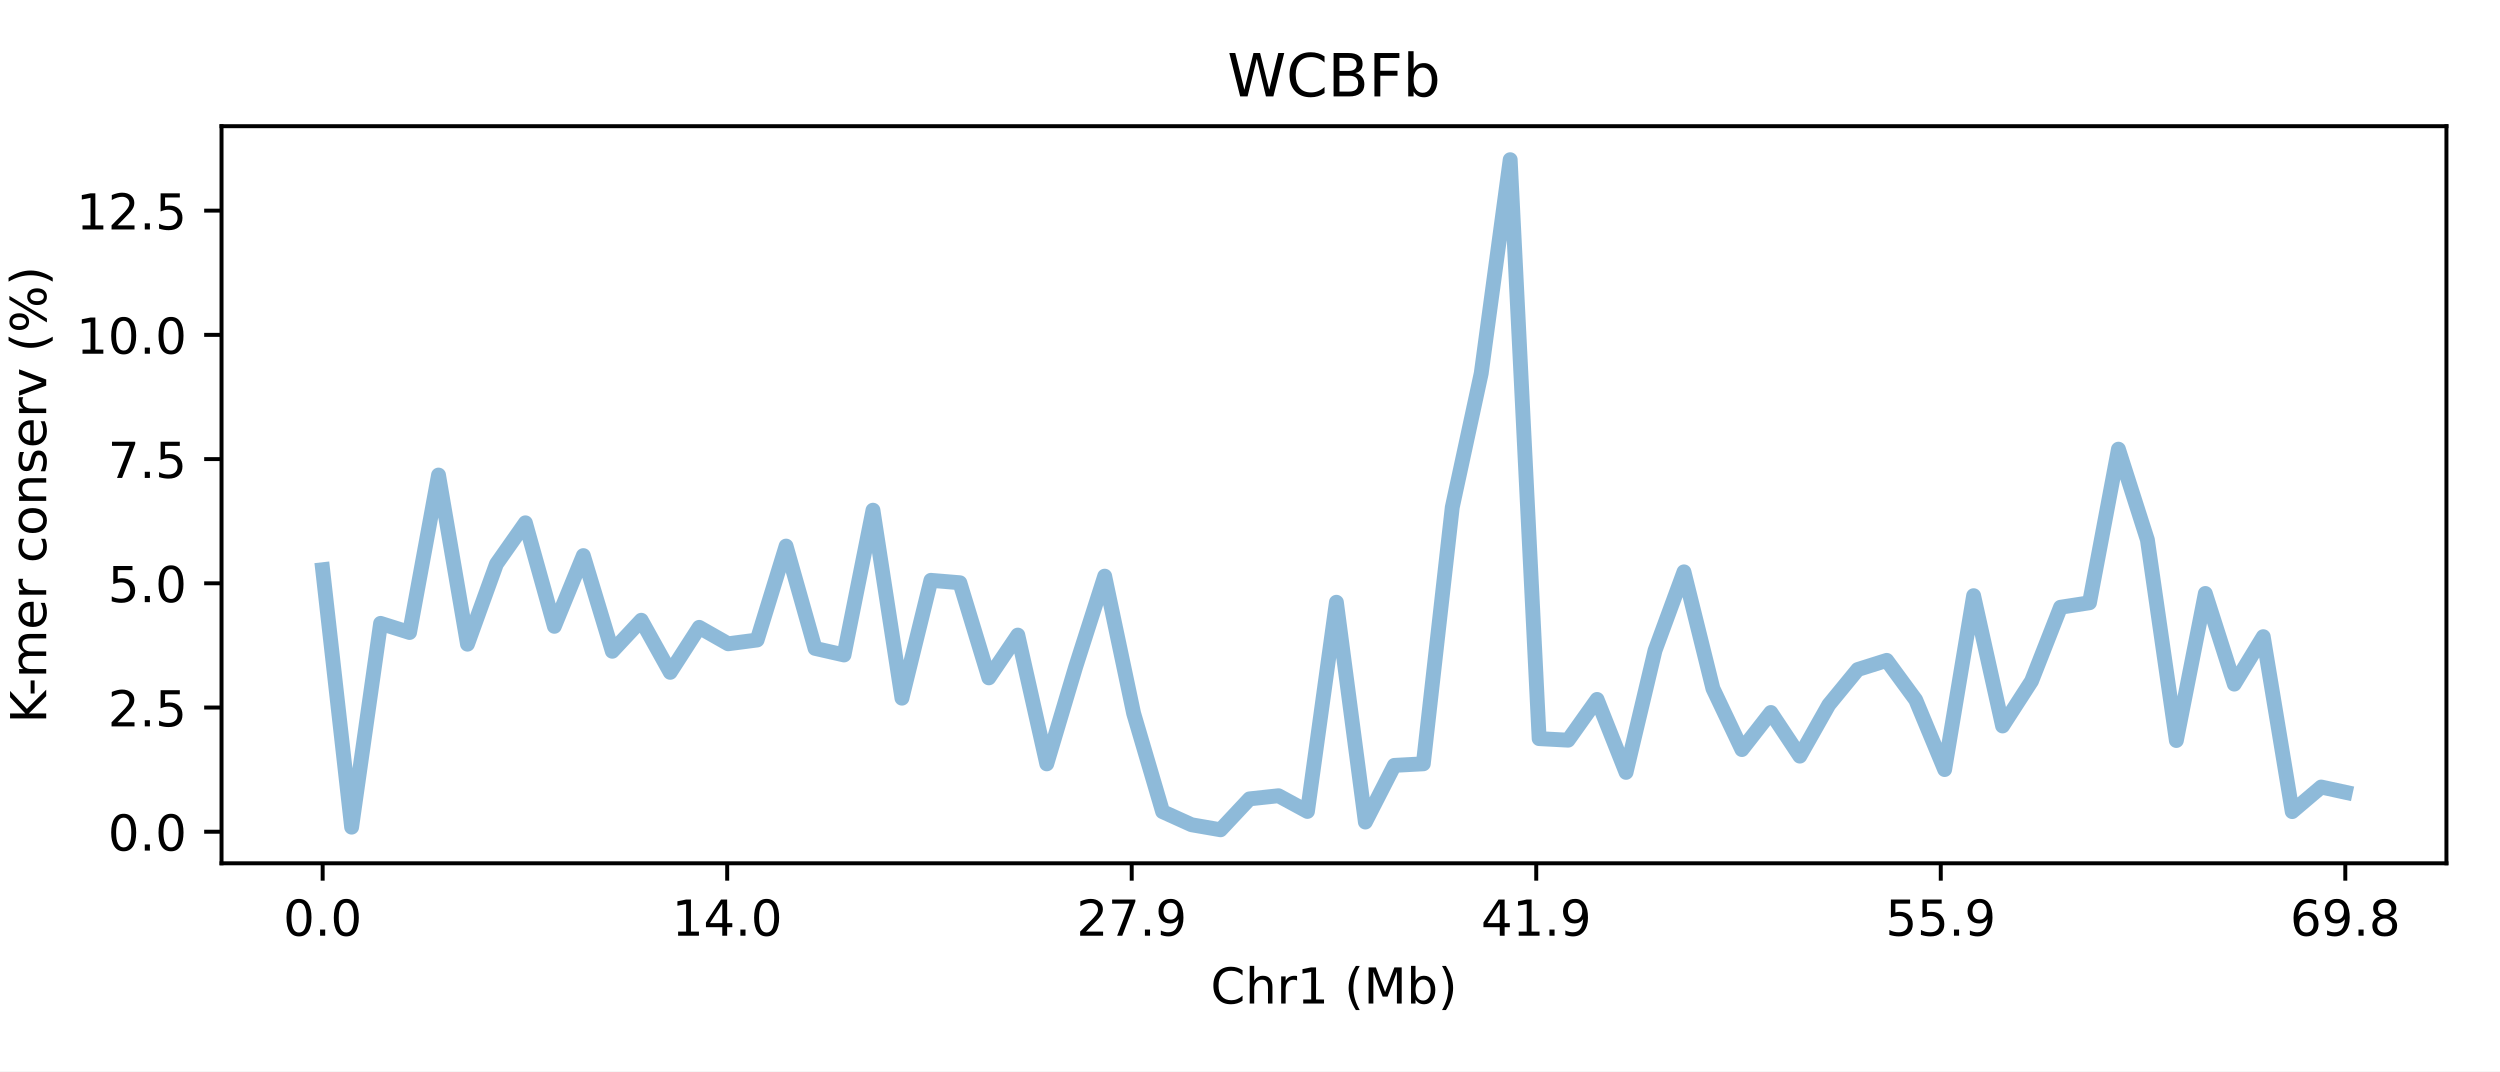
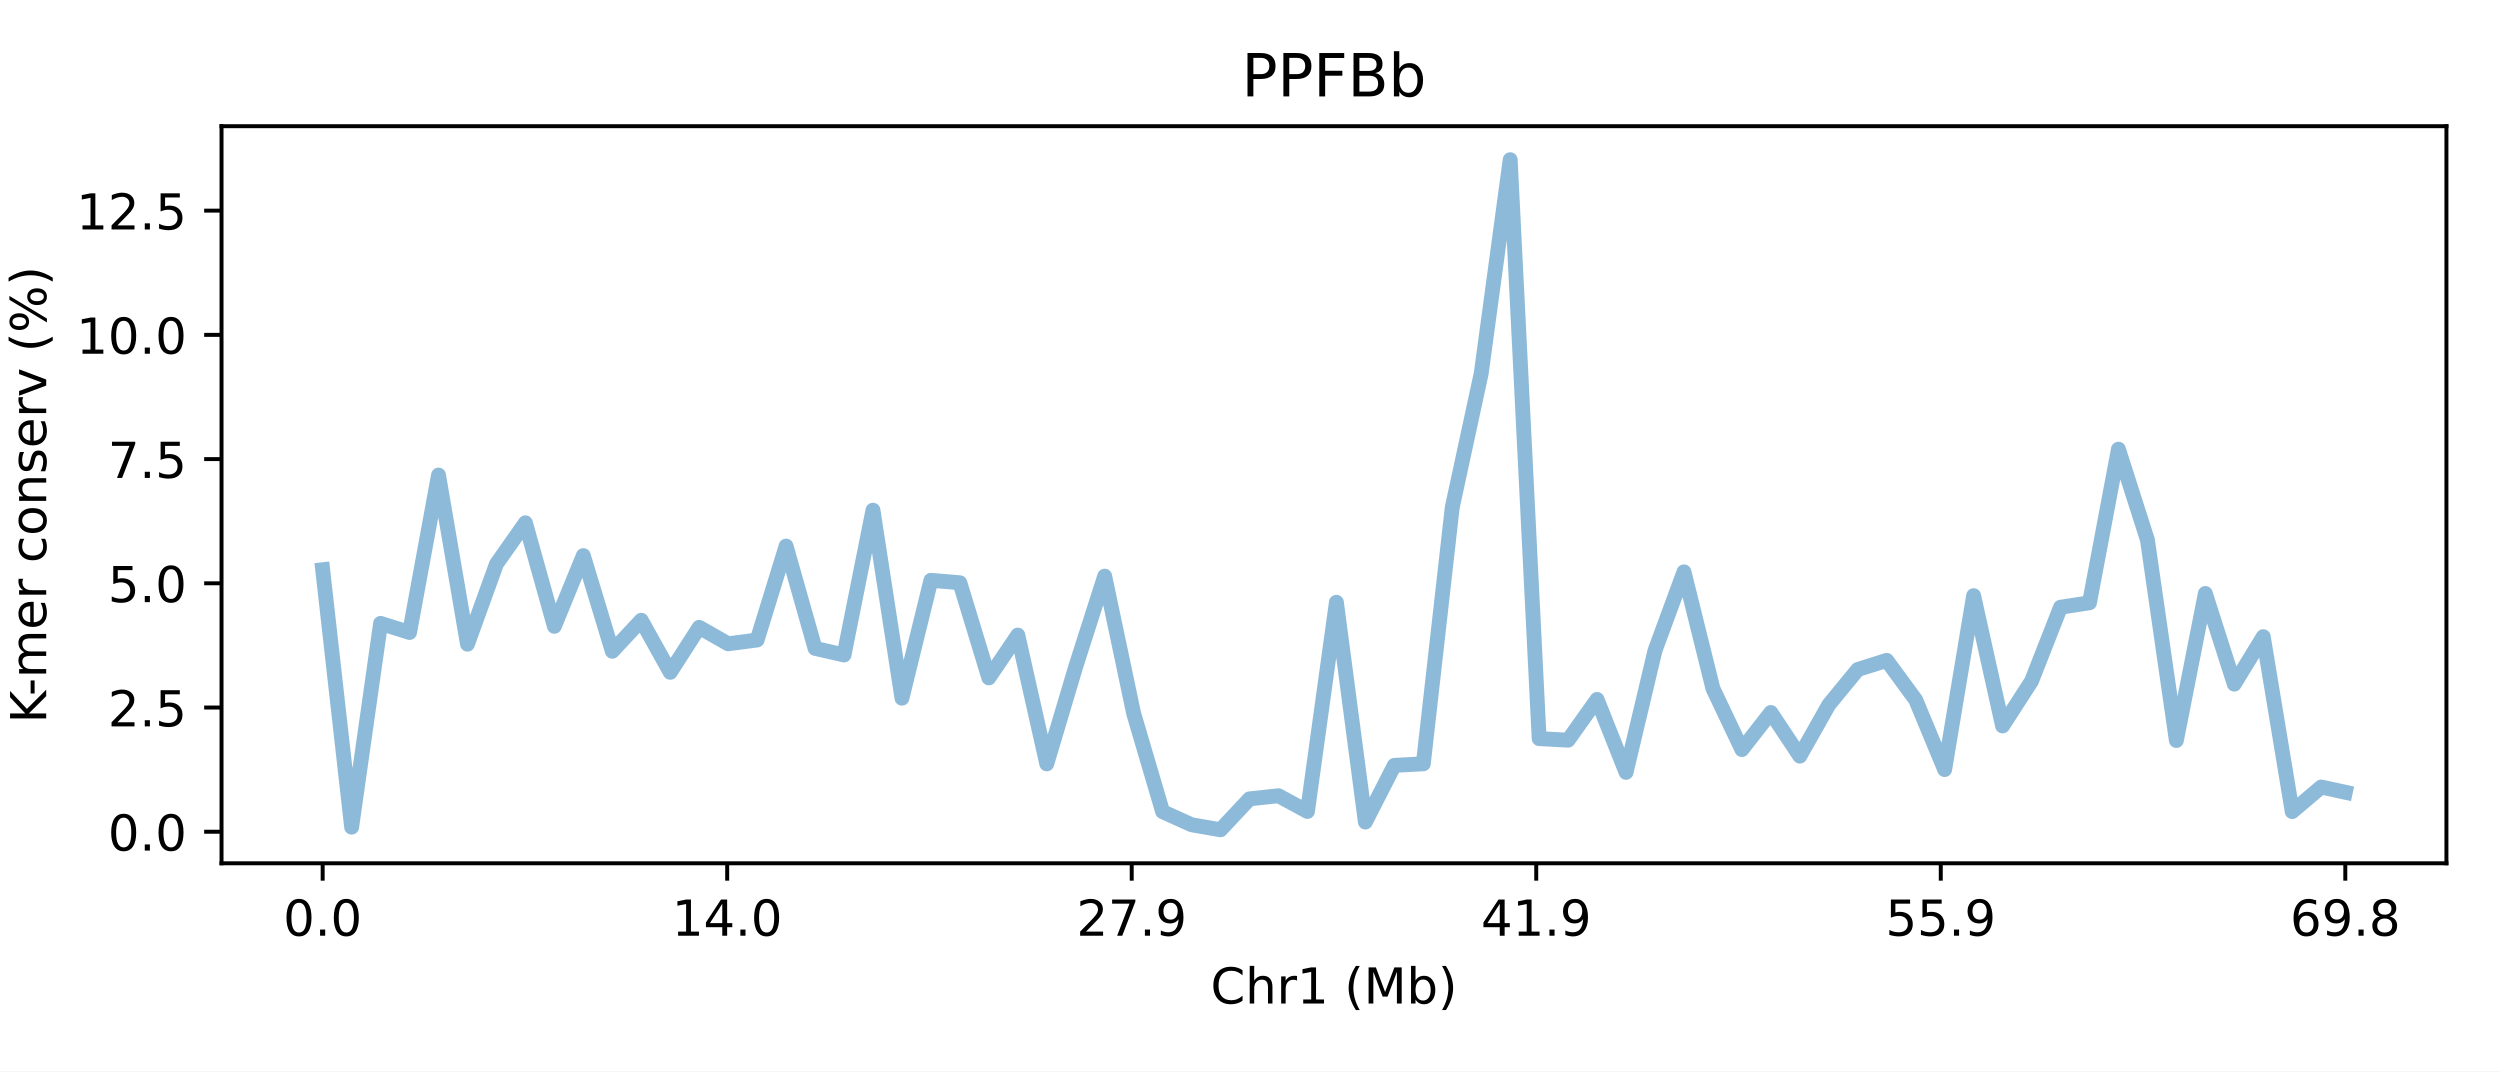
<svg xmlns="http://www.w3.org/2000/svg" xmlns:xlink="http://www.w3.org/1999/xlink" width="504pt" height="216pt" viewBox="0 0 504 216" version="1.1">
  <defs>
    <style type="text/css">*{stroke-linejoin: round; stroke-linecap: butt}</style>
  </defs>
  <g id="figure_1">
    <g id="patch_1">
      <path d="M 0 216  L 504 216  L 504 0  L 0 0  z " style="fill: #ffffff" />
    </g>
    <g id="axes_1">
      <g id="patch_2">
        <path d="M 44.66 174.04  L 493.2 174.04  L 493.2 25.44  L 44.66 25.44  z " style="fill: #ffffff" />
      </g>
      <g id="matplotlib.axis_1">
        <g id="xtick_1">
          <g id="line2d_1">
            <defs>
-               <path id="m54f52d9d08" d="M 0 0  L 0 3.5  " style="stroke: #000000; stroke-width: 0.8" />
+               <path id="m91a6ef7197" d="M 0 0  L 0 3.5  " style="stroke: #000000; stroke-width: 0.8" />
            </defs>
            <g>
-               <use xlink:href="#m54f52d9d08" x="65.048" y="174.04" style="stroke: #000000; stroke-width: 0.8" />
+               <use xlink:href="#m91a6ef7197" x="65.048" y="174.04" style="stroke: #000000; stroke-width: 0.8" />
            </g>
          </g>
          <g id="text_1">
            <g transform="translate(57.09662 188.6384) scale(0.1 -0.1)">
              <defs>
                <path id="DejaVuSans-30" d="M 2034 4250  Q 1547 4250 1301 3770  Q 1056 3291 1056 2328  Q 1056 1369 1301 889  Q 1547 409 2034 409  Q 2525 409 2770 889  Q 3016 1369 3016 2328  Q 3016 3291 2770 3770  Q 2525 4250 2034 4250  z M 2034 4750  Q 2819 4750 3233 4129  Q 3647 3509 3647 2328  Q 3647 1150 3233 529  Q 2819 -91 2034 -91  Q 1250 -91 836 529  Q 422 1150 422 2328  Q 422 3509 836 4129  Q 1250 4750 2034 4750  z " transform="scale(0.015625)" />
                <path id="DejaVuSans-2e" d="M 684 794  L 1344 794  L 1344 0  L 684 0  L 684 794  z " transform="scale(0.015625)" />
              </defs>
              <use xlink:href="#DejaVuSans-30" />
              <use xlink:href="#DejaVuSans-2e" x="63.623" />
              <use xlink:href="#DejaVuSans-30" x="95.41" />
            </g>
          </g>
        </g>
        <g id="xtick_2">
          <g id="line2d_2">
            <g>
-               <use xlink:href="#m54f52d9d08" x="146.601" y="174.04" style="stroke: #000000; stroke-width: 0.8" />
+               <use xlink:href="#m91a6ef7197" x="146.601" y="174.04" style="stroke: #000000; stroke-width: 0.8" />
            </g>
          </g>
          <g id="text_2">
            <g transform="translate(135.4681 188.6384) scale(0.1 -0.1)">
              <defs>
                <path id="DejaVuSans-31" d="M 794 531  L 1825 531  L 1825 4091  L 703 3866  L 703 4441  L 1819 4666  L 2450 4666  L 2450 531  L 3481 531  L 3481 0  L 794 0  L 794 531  z " transform="scale(0.015625)" />
                <path id="DejaVuSans-34" d="M 2419 4116  L 825 1625  L 2419 1625  L 2419 4116  z M 2253 4666  L 3047 4666  L 3047 1625  L 3713 1625  L 3713 1100  L 3047 1100  L 3047 0  L 2419 0  L 2419 1100  L 313 1100  L 313 1709  L 2253 4666  z " transform="scale(0.015625)" />
              </defs>
              <use xlink:href="#DejaVuSans-31" />
              <use xlink:href="#DejaVuSans-34" x="63.623" />
              <use xlink:href="#DejaVuSans-2e" x="127.246" />
              <use xlink:href="#DejaVuSans-30" x="159.033" />
            </g>
          </g>
        </g>
        <g id="xtick_3">
          <g id="line2d_3">
            <g>
-               <use xlink:href="#m54f52d9d08" x="228.154" y="174.04" style="stroke: #000000; stroke-width: 0.8" />
+               <use xlink:href="#m91a6ef7197" x="228.154" y="174.04" style="stroke: #000000; stroke-width: 0.8" />
            </g>
          </g>
          <g id="text_3">
            <g transform="translate(217.0208 188.6384) scale(0.1 -0.1)">
              <defs>
                <path id="DejaVuSans-32" d="M 1228 531  L 3431 531  L 3431 0  L 469 0  L 469 531  Q 828 903 1448 1529  Q 2069 2156 2228 2338  Q 2531 2678 2651 2914  Q 2772 3150 2772 3378  Q 2772 3750 2511 3984  Q 2250 4219 1831 4219  Q 1534 4219 1204 4116  Q 875 4013 500 3803  L 500 4441  Q 881 4594 1212 4672  Q 1544 4750 1819 4750  Q 2544 4750 2975 4387  Q 3406 4025 3406 3419  Q 3406 3131 3298 2873  Q 3191 2616 2906 2266  Q 2828 2175 2409 1742  Q 1991 1309 1228 531  z " transform="scale(0.015625)" />
                <path id="DejaVuSans-37" d="M 525 4666  L 3525 4666  L 3525 4397  L 1831 0  L 1172 0  L 2766 4134  L 525 4134  L 525 4666  z " transform="scale(0.015625)" />
                <path id="DejaVuSans-39" d="M 703 97  L 703 672  Q 941 559 1184 500  Q 1428 441 1663 441  Q 2288 441 2617 861  Q 2947 1281 2994 2138  Q 2813 1869 2534 1725  Q 2256 1581 1919 1581  Q 1219 1581 811 2004  Q 403 2428 403 3163  Q 403 3881 828 4315  Q 1253 4750 1959 4750  Q 2769 4750 3195 4129  Q 3622 3509 3622 2328  Q 3622 1225 3098 567  Q 2575 -91 1691 -91  Q 1453 -91 1209 -44  Q 966 3 703 97  z M 1959 2075  Q 2384 2075 2632 2365  Q 2881 2656 2881 3163  Q 2881 3666 2632 3958  Q 2384 4250 1959 4250  Q 1534 4250 1286 3958  Q 1038 3666 1038 3163  Q 1038 2656 1286 2365  Q 1534 2075 1959 2075  z " transform="scale(0.015625)" />
              </defs>
              <use xlink:href="#DejaVuSans-32" />
              <use xlink:href="#DejaVuSans-37" x="63.623" />
              <use xlink:href="#DejaVuSans-2e" x="127.246" />
              <use xlink:href="#DejaVuSans-39" x="159.033" />
            </g>
          </g>
        </g>
        <g id="xtick_4">
          <g id="line2d_4">
            <g>
-               <use xlink:href="#m54f52d9d08" x="309.706" y="174.04" style="stroke: #000000; stroke-width: 0.8" />
+               <use xlink:href="#m91a6ef7197" x="309.706" y="174.04" style="stroke: #000000; stroke-width: 0.8" />
            </g>
          </g>
          <g id="text_4">
            <g transform="translate(298.5736 188.6384) scale(0.1 -0.1)">
              <use xlink:href="#DejaVuSans-34" />
              <use xlink:href="#DejaVuSans-31" x="63.623" />
              <use xlink:href="#DejaVuSans-2e" x="127.246" />
              <use xlink:href="#DejaVuSans-39" x="159.033" />
            </g>
          </g>
        </g>
        <g id="xtick_5">
          <g id="line2d_5">
            <g>
-               <use xlink:href="#m54f52d9d08" x="391.259" y="174.04" style="stroke: #000000; stroke-width: 0.8" />
+               <use xlink:href="#m91a6ef7197" x="391.259" y="174.04" style="stroke: #000000; stroke-width: 0.8" />
            </g>
          </g>
          <g id="text_5">
            <g transform="translate(380.1263 188.6384) scale(0.1 -0.1)">
              <defs>
                <path id="DejaVuSans-35" d="M 691 4666  L 3169 4666  L 3169 4134  L 1269 4134  L 1269 2991  Q 1406 3038 1543 3061  Q 1681 3084 1819 3084  Q 2600 3084 3056 2656  Q 3513 2228 3513 1497  Q 3513 744 3044 326  Q 2575 -91 1722 -91  Q 1428 -91 1123 -41  Q 819 9 494 109  L 494 744  Q 775 591 1075 516  Q 1375 441 1709 441  Q 2250 441 2565 725  Q 2881 1009 2881 1497  Q 2881 1984 2565 2268  Q 2250 2553 1709 2553  Q 1456 2553 1204 2497  Q 953 2441 691 2322  L 691 4666  z " transform="scale(0.015625)" />
              </defs>
              <use xlink:href="#DejaVuSans-35" />
              <use xlink:href="#DejaVuSans-35" x="63.623" />
              <use xlink:href="#DejaVuSans-2e" x="127.246" />
              <use xlink:href="#DejaVuSans-39" x="159.033" />
            </g>
          </g>
        </g>
        <g id="xtick_6">
          <g id="line2d_6">
            <g>
-               <use xlink:href="#m54f52d9d08" x="472.812" y="174.04" style="stroke: #000000; stroke-width: 0.8" />
+               <use xlink:href="#m91a6ef7197" x="472.812" y="174.04" style="stroke: #000000; stroke-width: 0.8" />
            </g>
          </g>
          <g id="text_6">
            <g transform="translate(461.679 188.6384) scale(0.1 -0.1)">
              <defs>
                <path id="DejaVuSans-36" d="M 2113 2584  Q 1688 2584 1439 2293  Q 1191 2003 1191 1497  Q 1191 994 1439 701  Q 1688 409 2113 409  Q 2538 409 2786 701  Q 3034 994 3034 1497  Q 3034 2003 2786 2293  Q 2538 2584 2113 2584  z M 3366 4563  L 3366 3988  Q 3128 4100 2886 4159  Q 2644 4219 2406 4219  Q 1781 4219 1451 3797  Q 1122 3375 1075 2522  Q 1259 2794 1537 2939  Q 1816 3084 2150 3084  Q 2853 3084 3261 2657  Q 3669 2231 3669 1497  Q 3669 778 3244 343  Q 2819 -91 2113 -91  Q 1303 -91 875 529  Q 447 1150 447 2328  Q 447 3434 972 4092  Q 1497 4750 2381 4750  Q 2619 4750 2861 4703  Q 3103 4656 3366 4563  z " transform="scale(0.015625)" />
                <path id="DejaVuSans-38" d="M 2034 2216  Q 1584 2216 1326 1975  Q 1069 1734 1069 1313  Q 1069 891 1326 650  Q 1584 409 2034 409  Q 2484 409 2743 651  Q 3003 894 3003 1313  Q 3003 1734 2745 1975  Q 2488 2216 2034 2216  z M 1403 2484  Q 997 2584 770 2862  Q 544 3141 544 3541  Q 544 4100 942 4425  Q 1341 4750 2034 4750  Q 2731 4750 3128 4425  Q 3525 4100 3525 3541  Q 3525 3141 3298 2862  Q 3072 2584 2669 2484  Q 3125 2378 3379 2068  Q 3634 1759 3634 1313  Q 3634 634 3220 271  Q 2806 -91 2034 -91  Q 1263 -91 848 271  Q 434 634 434 1313  Q 434 1759 690 2068  Q 947 2378 1403 2484  z M 1172 3481  Q 1172 3119 1398 2916  Q 1625 2713 2034 2713  Q 2441 2713 2670 2916  Q 2900 3119 2900 3481  Q 2900 3844 2670 4047  Q 2441 4250 2034 4250  Q 1625 4250 1398 4047  Q 1172 3844 1172 3481  z " transform="scale(0.015625)" />
              </defs>
              <use xlink:href="#DejaVuSans-36" />
              <use xlink:href="#DejaVuSans-39" x="63.623" />
              <use xlink:href="#DejaVuSans-2e" x="127.246" />
              <use xlink:href="#DejaVuSans-38" x="159.033" />
            </g>
          </g>
        </g>
        <g id="text_7">
          <g transform="translate(244.0542 202.3166) scale(0.1 -0.1)">
            <defs>
              <path id="DejaVuSans-43" d="M 4122 4306  L 4122 3641  Q 3803 3938 3442 4084  Q 3081 4231 2675 4231  Q 1875 4231 1450 3742  Q 1025 3253 1025 2328  Q 1025 1406 1450 917  Q 1875 428 2675 428  Q 3081 428 3442 575  Q 3803 722 4122 1019  L 4122 359  Q 3791 134 3420 21  Q 3050 -91 2638 -91  Q 1578 -91 968 557  Q 359 1206 359 2328  Q 359 3453 968 4101  Q 1578 4750 2638 4750  Q 3056 4750 3426 4639  Q 3797 4528 4122 4306  z " transform="scale(0.015625)" />
              <path id="DejaVuSans-68" d="M 3513 2113  L 3513 0  L 2938 0  L 2938 2094  Q 2938 2591 2744 2837  Q 2550 3084 2163 3084  Q 1697 3084 1428 2787  Q 1159 2491 1159 1978  L 1159 0  L 581 0  L 581 4863  L 1159 4863  L 1159 2956  Q 1366 3272 1645 3428  Q 1925 3584 2291 3584  Q 2894 3584 3203 3211  Q 3513 2838 3513 2113  z " transform="scale(0.015625)" />
              <path id="DejaVuSans-72" d="M 2631 2963  Q 2534 3019 2420 3045  Q 2306 3072 2169 3072  Q 1681 3072 1420 2755  Q 1159 2438 1159 1844  L 1159 0  L 581 0  L 581 3500  L 1159 3500  L 1159 2956  Q 1341 3275 1631 3429  Q 1922 3584 2338 3584  Q 2397 3584 2469 3576  Q 2541 3569 2628 3553  L 2631 2963  z " transform="scale(0.015625)" />
              <path id="DejaVuSans-20" transform="scale(0.015625)" />
              <path id="DejaVuSans-28" d="M 1984 4856  Q 1566 4138 1362 3434  Q 1159 2731 1159 2009  Q 1159 1288 1364 580  Q 1569 -128 1984 -844  L 1484 -844  Q 1016 -109 783 600  Q 550 1309 550 2009  Q 550 2706 781 3412  Q 1013 4119 1484 4856  L 1984 4856  z " transform="scale(0.015625)" />
              <path id="DejaVuSans-4d" d="M 628 4666  L 1569 4666  L 2759 1491  L 3956 4666  L 4897 4666  L 4897 0  L 4281 0  L 4281 4097  L 3078 897  L 2444 897  L 1241 4097  L 1241 0  L 628 0  L 628 4666  z " transform="scale(0.015625)" />
              <path id="DejaVuSans-62" d="M 3116 1747  Q 3116 2381 2855 2742  Q 2594 3103 2138 3103  Q 1681 3103 1420 2742  Q 1159 2381 1159 1747  Q 1159 1113 1420 752  Q 1681 391 2138 391  Q 2594 391 2855 752  Q 3116 1113 3116 1747  z M 1159 2969  Q 1341 3281 1617 3432  Q 1894 3584 2278 3584  Q 2916 3584 3314 3078  Q 3713 2572 3713 1747  Q 3713 922 3314 415  Q 2916 -91 2278 -91  Q 1894 -91 1617 61  Q 1341 213 1159 525  L 1159 0  L 581 0  L 581 4863  L 1159 4863  L 1159 2969  z " transform="scale(0.015625)" />
              <path id="DejaVuSans-29" d="M 513 4856  L 1013 4856  Q 1481 4119 1714 3412  Q 1947 2706 1947 2009  Q 1947 1309 1714 600  Q 1481 -109 1013 -844  L 513 -844  Q 928 -128 1133 580  Q 1338 1288 1338 2009  Q 1338 2731 1133 3434  Q 928 4138 513 4856  z " transform="scale(0.015625)" />
            </defs>
            <use xlink:href="#DejaVuSans-43" />
            <use xlink:href="#DejaVuSans-68" x="69.824" />
            <use xlink:href="#DejaVuSans-72" x="133.203" />
            <use xlink:href="#DejaVuSans-31" x="174.316" />
            <use xlink:href="#DejaVuSans-20" x="237.939" />
            <use xlink:href="#DejaVuSans-28" x="269.727" />
            <use xlink:href="#DejaVuSans-4d" x="308.74" />
            <use xlink:href="#DejaVuSans-62" x="395.02" />
            <use xlink:href="#DejaVuSans-29" x="458.496" />
          </g>
        </g>
      </g>
      <g id="matplotlib.axis_2">
        <g id="ytick_1">
          <g id="line2d_7">
            <defs>
-               <path id="m1338b4b422" d="M 0 0  L -3.5 0  " style="stroke: #000000; stroke-width: 0.8" />
+               <path id="mf850b280c3" d="M 0 0  L -3.5 0  " style="stroke: #000000; stroke-width: 0.8" />
            </defs>
            <g>
-               <use xlink:href="#m1338b4b422" x="44.66" y="167.68" style="stroke: #000000; stroke-width: 0.8" />
+               <use xlink:href="#mf850b280c3" x="44.66" y="167.68" style="stroke: #000000; stroke-width: 0.8" />
            </g>
          </g>
          <g id="text_8">
            <g transform="translate(21.75688 171.4787) scale(0.1 -0.1)">
              <use xlink:href="#DejaVuSans-30" />
              <use xlink:href="#DejaVuSans-2e" x="63.623" />
              <use xlink:href="#DejaVuSans-30" x="95.41" />
            </g>
          </g>
        </g>
        <g id="ytick_2">
          <g id="line2d_8">
            <g>
-               <use xlink:href="#m1338b4b422" x="44.66" y="142.637" style="stroke: #000000; stroke-width: 0.8" />
+               <use xlink:href="#mf850b280c3" x="44.66" y="142.637" style="stroke: #000000; stroke-width: 0.8" />
            </g>
          </g>
          <g id="text_9">
            <g transform="translate(21.75688 146.4361) scale(0.1 -0.1)">
              <use xlink:href="#DejaVuSans-32" />
              <use xlink:href="#DejaVuSans-2e" x="63.623" />
              <use xlink:href="#DejaVuSans-35" x="95.41" />
            </g>
          </g>
        </g>
        <g id="ytick_3">
          <g id="line2d_9">
            <g>
-               <use xlink:href="#m1338b4b422" x="44.66" y="117.594" style="stroke: #000000; stroke-width: 0.8" />
+               <use xlink:href="#mf850b280c3" x="44.66" y="117.594" style="stroke: #000000; stroke-width: 0.8" />
            </g>
          </g>
          <g id="text_10">
            <g transform="translate(21.75688 121.3935) scale(0.1 -0.1)">
              <use xlink:href="#DejaVuSans-35" />
              <use xlink:href="#DejaVuSans-2e" x="63.623" />
              <use xlink:href="#DejaVuSans-30" x="95.41" />
            </g>
          </g>
        </g>
        <g id="ytick_4">
          <g id="line2d_10">
            <g>
-               <use xlink:href="#m1338b4b422" x="44.66" y="92.552" style="stroke: #000000; stroke-width: 0.8" />
+               <use xlink:href="#mf850b280c3" x="44.66" y="92.552" style="stroke: #000000; stroke-width: 0.8" />
            </g>
          </g>
          <g id="text_11">
            <g transform="translate(21.75688 96.35092) scale(0.1 -0.1)">
              <use xlink:href="#DejaVuSans-37" />
              <use xlink:href="#DejaVuSans-2e" x="63.623" />
              <use xlink:href="#DejaVuSans-35" x="95.41" />
            </g>
          </g>
        </g>
        <g id="ytick_5">
          <g id="line2d_11">
            <g>
-               <use xlink:href="#m1338b4b422" x="44.66" y="67.509" style="stroke: #000000; stroke-width: 0.8" />
+               <use xlink:href="#mf850b280c3" x="44.66" y="67.509" style="stroke: #000000; stroke-width: 0.8" />
            </g>
          </g>
          <g id="text_12">
            <g transform="translate(15.39438 71.30832) scale(0.1 -0.1)">
              <use xlink:href="#DejaVuSans-31" />
              <use xlink:href="#DejaVuSans-30" x="63.623" />
              <use xlink:href="#DejaVuSans-2e" x="127.246" />
              <use xlink:href="#DejaVuSans-30" x="159.033" />
            </g>
          </g>
        </g>
        <g id="ytick_6">
          <g id="line2d_12">
            <g>
-               <use xlink:href="#m1338b4b422" x="44.66" y="42.466" style="stroke: #000000; stroke-width: 0.8" />
+               <use xlink:href="#mf850b280c3" x="44.66" y="42.466" style="stroke: #000000; stroke-width: 0.8" />
            </g>
          </g>
          <g id="text_13">
            <g transform="translate(15.39438 46.26571) scale(0.1 -0.1)">
              <use xlink:href="#DejaVuSans-31" />
              <use xlink:href="#DejaVuSans-32" x="63.623" />
              <use xlink:href="#DejaVuSans-2e" x="127.246" />
              <use xlink:href="#DejaVuSans-35" x="159.033" />
            </g>
          </g>
        </g>
        <g id="text_14">
          <g transform="translate(9.314688 145.8041) rotate(-90) scale(0.1 -0.1)">
            <defs>
              <path id="DejaVuSans-4b" d="M 628 4666  L 1259 4666  L 1259 2694  L 3353 4666  L 4166 4666  L 1850 2491  L 4331 0  L 3500 0  L 1259 2247  L 1259 0  L 628 0  L 628 4666  z " transform="scale(0.015625)" />
              <path id="DejaVuSans-2d" d="M 313 2009  L 1997 2009  L 1997 1497  L 313 1497  L 313 2009  z " transform="scale(0.015625)" />
              <path id="DejaVuSans-6d" d="M 3328 2828  Q 3544 3216 3844 3400  Q 4144 3584 4550 3584  Q 5097 3584 5394 3201  Q 5691 2819 5691 2113  L 5691 0  L 5113 0  L 5113 2094  Q 5113 2597 4934 2840  Q 4756 3084 4391 3084  Q 3944 3084 3684 2787  Q 3425 2491 3425 1978  L 3425 0  L 2847 0  L 2847 2094  Q 2847 2600 2669 2842  Q 2491 3084 2119 3084  Q 1678 3084 1418 2786  Q 1159 2488 1159 1978  L 1159 0  L 581 0  L 581 3500  L 1159 3500  L 1159 2956  Q 1356 3278 1631 3431  Q 1906 3584 2284 3584  Q 2666 3584 2933 3390  Q 3200 3197 3328 2828  z " transform="scale(0.015625)" />
              <path id="DejaVuSans-65" d="M 3597 1894  L 3597 1613  L 953 1613  Q 991 1019 1311 708  Q 1631 397 2203 397  Q 2534 397 2845 478  Q 3156 559 3463 722  L 3463 178  Q 3153 47 2828 -22  Q 2503 -91 2169 -91  Q 1331 -91 842 396  Q 353 884 353 1716  Q 353 2575 817 3079  Q 1281 3584 2069 3584  Q 2775 3584 3186 3129  Q 3597 2675 3597 1894  z M 3022 2063  Q 3016 2534 2758 2815  Q 2500 3097 2075 3097  Q 1594 3097 1305 2825  Q 1016 2553 972 2059  L 3022 2063  z " transform="scale(0.015625)" />
              <path id="DejaVuSans-63" d="M 3122 3366  L 3122 2828  Q 2878 2963 2633 3030  Q 2388 3097 2138 3097  Q 1578 3097 1268 2742  Q 959 2388 959 1747  Q 959 1106 1268 751  Q 1578 397 2138 397  Q 2388 397 2633 464  Q 2878 531 3122 666  L 3122 134  Q 2881 22 2623 -34  Q 2366 -91 2075 -91  Q 1284 -91 818 406  Q 353 903 353 1747  Q 353 2603 823 3093  Q 1294 3584 2113 3584  Q 2378 3584 2631 3529  Q 2884 3475 3122 3366  z " transform="scale(0.015625)" />
              <path id="DejaVuSans-6f" d="M 1959 3097  Q 1497 3097 1228 2736  Q 959 2375 959 1747  Q 959 1119 1226 758  Q 1494 397 1959 397  Q 2419 397 2687 759  Q 2956 1122 2956 1747  Q 2956 2369 2687 2733  Q 2419 3097 1959 3097  z M 1959 3584  Q 2709 3584 3137 3096  Q 3566 2609 3566 1747  Q 3566 888 3137 398  Q 2709 -91 1959 -91  Q 1206 -91 779 398  Q 353 888 353 1747  Q 353 2609 779 3096  Q 1206 3584 1959 3584  z " transform="scale(0.015625)" />
              <path id="DejaVuSans-6e" d="M 3513 2113  L 3513 0  L 2938 0  L 2938 2094  Q 2938 2591 2744 2837  Q 2550 3084 2163 3084  Q 1697 3084 1428 2787  Q 1159 2491 1159 1978  L 1159 0  L 581 0  L 581 3500  L 1159 3500  L 1159 2956  Q 1366 3272 1645 3428  Q 1925 3584 2291 3584  Q 2894 3584 3203 3211  Q 3513 2838 3513 2113  z " transform="scale(0.015625)" />
              <path id="DejaVuSans-73" d="M 2834 3397  L 2834 2853  Q 2591 2978 2328 3040  Q 2066 3103 1784 3103  Q 1356 3103 1142 2972  Q 928 2841 928 2578  Q 928 2378 1081 2264  Q 1234 2150 1697 2047  L 1894 2003  Q 2506 1872 2764 1633  Q 3022 1394 3022 966  Q 3022 478 2636 193  Q 2250 -91 1575 -91  Q 1294 -91 989 -36  Q 684 19 347 128  L 347 722  Q 666 556 975 473  Q 1284 391 1588 391  Q 1994 391 2212 530  Q 2431 669 2431 922  Q 2431 1156 2273 1281  Q 2116 1406 1581 1522  L 1381 1569  Q 847 1681 609 1914  Q 372 2147 372 2553  Q 372 3047 722 3315  Q 1072 3584 1716 3584  Q 2034 3584 2315 3537  Q 2597 3491 2834 3397  z " transform="scale(0.015625)" />
              <path id="DejaVuSans-76" d="M 191 3500  L 800 3500  L 1894 563  L 2988 3500  L 3597 3500  L 2284 0  L 1503 0  L 191 3500  z " transform="scale(0.015625)" />
              <path id="DejaVuSans-25" d="M 4653 2053  Q 4381 2053 4226 1822  Q 4072 1591 4072 1178  Q 4072 772 4226 539  Q 4381 306 4653 306  Q 4919 306 5073 539  Q 5228 772 5228 1178  Q 5228 1588 5073 1820  Q 4919 2053 4653 2053  z M 4653 2450  Q 5147 2450 5437 2106  Q 5728 1763 5728 1178  Q 5728 594 5436 251  Q 5144 -91 4653 -91  Q 4153 -91 3862 251  Q 3572 594 3572 1178  Q 3572 1766 3864 2108  Q 4156 2450 4653 2450  z M 1428 4353  Q 1159 4353 1004 4120  Q 850 3888 850 3481  Q 850 3069 1003 2837  Q 1156 2606 1428 2606  Q 1700 2606 1854 2837  Q 2009 3069 2009 3481  Q 2009 3884 1853 4118  Q 1697 4353 1428 4353  z M 4250 4750  L 4750 4750  L 1831 -91  L 1331 -91  L 4250 4750  z M 1428 4750  Q 1922 4750 2215 4408  Q 2509 4066 2509 3481  Q 2509 2891 2217 2550  Q 1925 2209 1428 2209  Q 931 2209 642 2551  Q 353 2894 353 3481  Q 353 4063 643 4406  Q 934 4750 1428 4750  z " transform="scale(0.015625)" />
            </defs>
            <use xlink:href="#DejaVuSans-4b" />
            <use xlink:href="#DejaVuSans-2d" x="55.076" />
            <use xlink:href="#DejaVuSans-6d" x="91.16" />
            <use xlink:href="#DejaVuSans-65" x="188.572" />
            <use xlink:href="#DejaVuSans-72" x="250.096" />
            <use xlink:href="#DejaVuSans-20" x="291.209" />
            <use xlink:href="#DejaVuSans-63" x="322.996" />
            <use xlink:href="#DejaVuSans-6f" x="377.977" />
            <use xlink:href="#DejaVuSans-6e" x="439.158" />
            <use xlink:href="#DejaVuSans-73" x="502.537" />
            <use xlink:href="#DejaVuSans-65" x="554.637" />
            <use xlink:href="#DejaVuSans-72" x="616.16" />
            <use xlink:href="#DejaVuSans-76" x="657.273" />
            <use xlink:href="#DejaVuSans-20" x="716.453" />
            <use xlink:href="#DejaVuSans-28" x="748.24" />
            <use xlink:href="#DejaVuSans-25" x="787.254" />
            <use xlink:href="#DejaVuSans-29" x="882.273" />
          </g>
        </g>
      </g>
      <g id="line2d_13">
-         <path d="M 65.048 114.852  L 70.887 166.752  L 76.727 125.672  L 82.566 127.51  L 88.405 95.772  L 94.244 129.864  L 100.083 113.704  L 105.922 105.399  L 111.761 126.266  L 117.601 112.009  L 123.44 131.295  L 129.279 125.043  L 135.118 135.543  L 140.957 126.472  L 146.796 129.787  L 152.636 129.025  L 158.475 110.091  L 164.314 130.713  L 170.153 132.041  L 175.992 102.856  L 181.831 140.751  L 187.671 116.994  L 193.51 117.482  L 199.349 136.655  L 205.188 128.034  L 211.027 153.993  L 216.866 134.398  L 222.706 116.155  L 228.545 143.828  L 234.384 163.631  L 240.223 166.271  L 246.062 167.285  L 251.901 161.052  L 257.741 160.421  L 263.58 163.586  L 269.419 121.416  L 275.258 165.722  L 281.097 154.3  L 286.936 153.985  L 292.776 102.276  L 298.615 75.264  L 304.454 32.195  L 310.293 148.907  L 316.132 149.219  L 321.971 141.006  L 327.811 155.71  L 333.65 131.14  L 339.489 115.286  L 345.328 138.823  L 351.167 151.11  L 357.006 143.64  L 362.846 152.434  L 368.685 142.086  L 374.524 134.975  L 380.363 133.13  L 386.202 141.088  L 392.041 155.141  L 397.881 120.089  L 403.72 146.352  L 409.559 137.307  L 415.398 122.42  L 421.237 121.516  L 427.076 90.553  L 432.916 108.832  L 438.755 149.287  L 444.594 119.644  L 450.433 137.916  L 456.272 128.355  L 462.111 163.619  L 467.951 158.663  L 472.812 159.719  " clip-path="url(#pf8c11ac3c9)" style="fill: none; stroke: #1f77b4; stroke-opacity: 0.5; stroke-width: 3; stroke-linecap: square" />
+         <path d="M 65.048 114.852  L 70.887 166.752  L 76.727 125.672  L 82.566 127.51  L 88.405 95.772  L 94.244 129.864  L 100.083 113.704  L 105.922 105.399  L 111.761 126.266  L 117.601 112.009  L 123.44 131.295  L 129.279 125.043  L 135.118 135.543  L 140.957 126.472  L 146.796 129.787  L 152.636 129.025  L 158.475 110.091  L 164.314 130.713  L 170.153 132.041  L 175.992 102.856  L 181.831 140.751  L 187.671 116.994  L 193.51 117.482  L 199.349 136.655  L 205.188 128.034  L 211.027 153.993  L 216.866 134.398  L 222.706 116.155  L 228.545 143.828  L 234.384 163.631  L 240.223 166.271  L 246.062 167.285  L 251.901 161.052  L 257.741 160.421  L 263.58 163.586  L 269.419 121.416  L 275.258 165.722  L 281.097 154.3  L 286.936 153.985  L 292.776 102.276  L 298.615 75.264  L 304.454 32.195  L 310.293 148.907  L 316.132 149.219  L 321.971 141.006  L 327.811 155.71  L 333.65 131.14  L 339.489 115.286  L 345.328 138.823  L 351.167 151.11  L 357.006 143.64  L 362.846 152.434  L 368.685 142.086  L 374.524 134.975  L 380.363 133.13  L 386.202 141.088  L 392.041 155.141  L 397.881 120.089  L 403.72 146.352  L 409.559 137.307  L 415.398 122.42  L 421.237 121.516  L 427.076 90.553  L 432.916 108.832  L 438.755 149.287  L 444.594 119.644  L 450.433 137.916  L 456.272 128.355  L 462.111 163.619  L 467.951 158.663  L 472.812 159.719  " clip-path="url(#p5ee0177567)" style="fill: none; stroke: #1f77b4; stroke-opacity: 0.5; stroke-width: 3; stroke-linecap: square" />
      </g>
      <g id="patch_3">
        <path d="M 44.66 174.04  L 44.66 25.44  " style="fill: none; stroke: #000000; stroke-width: 0.8; stroke-linejoin: miter; stroke-linecap: square" />
      </g>
      <g id="patch_4">
        <path d="M 493.2 174.04  L 493.2 25.44  " style="fill: none; stroke: #000000; stroke-width: 0.8; stroke-linejoin: miter; stroke-linecap: square" />
      </g>
      <g id="patch_5">
        <path d="M 44.66 174.04  L 493.2 174.04  " style="fill: none; stroke: #000000; stroke-width: 0.8; stroke-linejoin: miter; stroke-linecap: square" />
      </g>
      <g id="patch_6">
        <path d="M 44.66 25.44  L 493.2 25.44  " style="fill: none; stroke: #000000; stroke-width: 0.8; stroke-linejoin: miter; stroke-linecap: square" />
      </g>
      <g id="text_15">
-         <g transform="translate(247.4313 19.44) scale(0.12 -0.12)">
+         <g transform="translate(250.3178 19.44) scale(0.12 -0.12)">
          <defs>
-             <path id="DejaVuSans-57" d="M 213 4666  L 850 4666  L 1831 722  L 2809 4666  L 3519 4666  L 4500 722  L 5478 4666  L 6119 4666  L 4947 0  L 4153 0  L 3169 4050  L 2175 0  L 1381 0  L 213 4666  z " transform="scale(0.015625)" />
+             <path id="DejaVuSans-50" d="M 1259 4147  L 1259 2394  L 2053 2394  Q 2494 2394 2734 2622  Q 2975 2850 2975 3272  Q 2975 3691 2734 3919  Q 2494 4147 2053 4147  L 1259 4147  z M 628 4666  L 2053 4666  Q 2838 4666 3239 4311  Q 3641 3956 3641 3272  Q 3641 2581 3239 2228  Q 2838 1875 2053 1875  L 1259 1875  L 1259 0  L 628 0  L 628 4666  z " transform="scale(0.015625)" />
+             <path id="DejaVuSans-46" d="M 628 4666  L 3309 4666  L 3309 4134  L 1259 4134  L 1259 2759  L 3109 2759  L 3109 2228  L 1259 2228  L 1259 0  L 628 0  L 628 4666  z " transform="scale(0.015625)" />
            <path id="DejaVuSans-42" d="M 1259 2228  L 1259 519  L 2272 519  Q 2781 519 3026 730  Q 3272 941 3272 1375  Q 3272 1813 3026 2020  Q 2781 2228 2272 2228  L 1259 2228  z M 1259 4147  L 1259 2741  L 2194 2741  Q 2656 2741 2882 2914  Q 3109 3088 3109 3444  Q 3109 3797 2882 3972  Q 2656 4147 2194 4147  L 1259 4147  z M 628 4666  L 2241 4666  Q 2963 4666 3353 4366  Q 3744 4066 3744 3513  Q 3744 3084 3544 2831  Q 3344 2578 2956 2516  Q 3422 2416 3680 2098  Q 3938 1781 3938 1306  Q 3938 681 3513 340  Q 3088 0 2303 0  L 628 0  L 628 4666  z " transform="scale(0.015625)" />
-             <path id="DejaVuSans-46" d="M 628 4666  L 3309 4666  L 3309 4134  L 1259 4134  L 1259 2759  L 3109 2759  L 3109 2228  L 1259 2228  L 1259 0  L 628 0  L 628 4666  z " transform="scale(0.015625)" />
          </defs>
-           <use xlink:href="#DejaVuSans-57" />
-           <use xlink:href="#DejaVuSans-43" x="98.877" />
-           <use xlink:href="#DejaVuSans-42" x="168.701" />
-           <use xlink:href="#DejaVuSans-46" x="237.305" />
-           <use xlink:href="#DejaVuSans-62" x="294.824" />
+           <use xlink:href="#DejaVuSans-50" />
+           <use xlink:href="#DejaVuSans-50" x="60.303" />
+           <use xlink:href="#DejaVuSans-46" x="120.605" />
+           <use xlink:href="#DejaVuSans-42" x="178.125" />
+           <use xlink:href="#DejaVuSans-62" x="246.729" />
        </g>
      </g>
    </g>
  </g>
  <defs>
-     <clipPath id="pf8c11ac3c9">
+     <clipPath id="p5ee0177567">
      <rect x="44.66" y="25.44" width="448.54" height="148.6" />
    </clipPath>
  </defs>
</svg>
